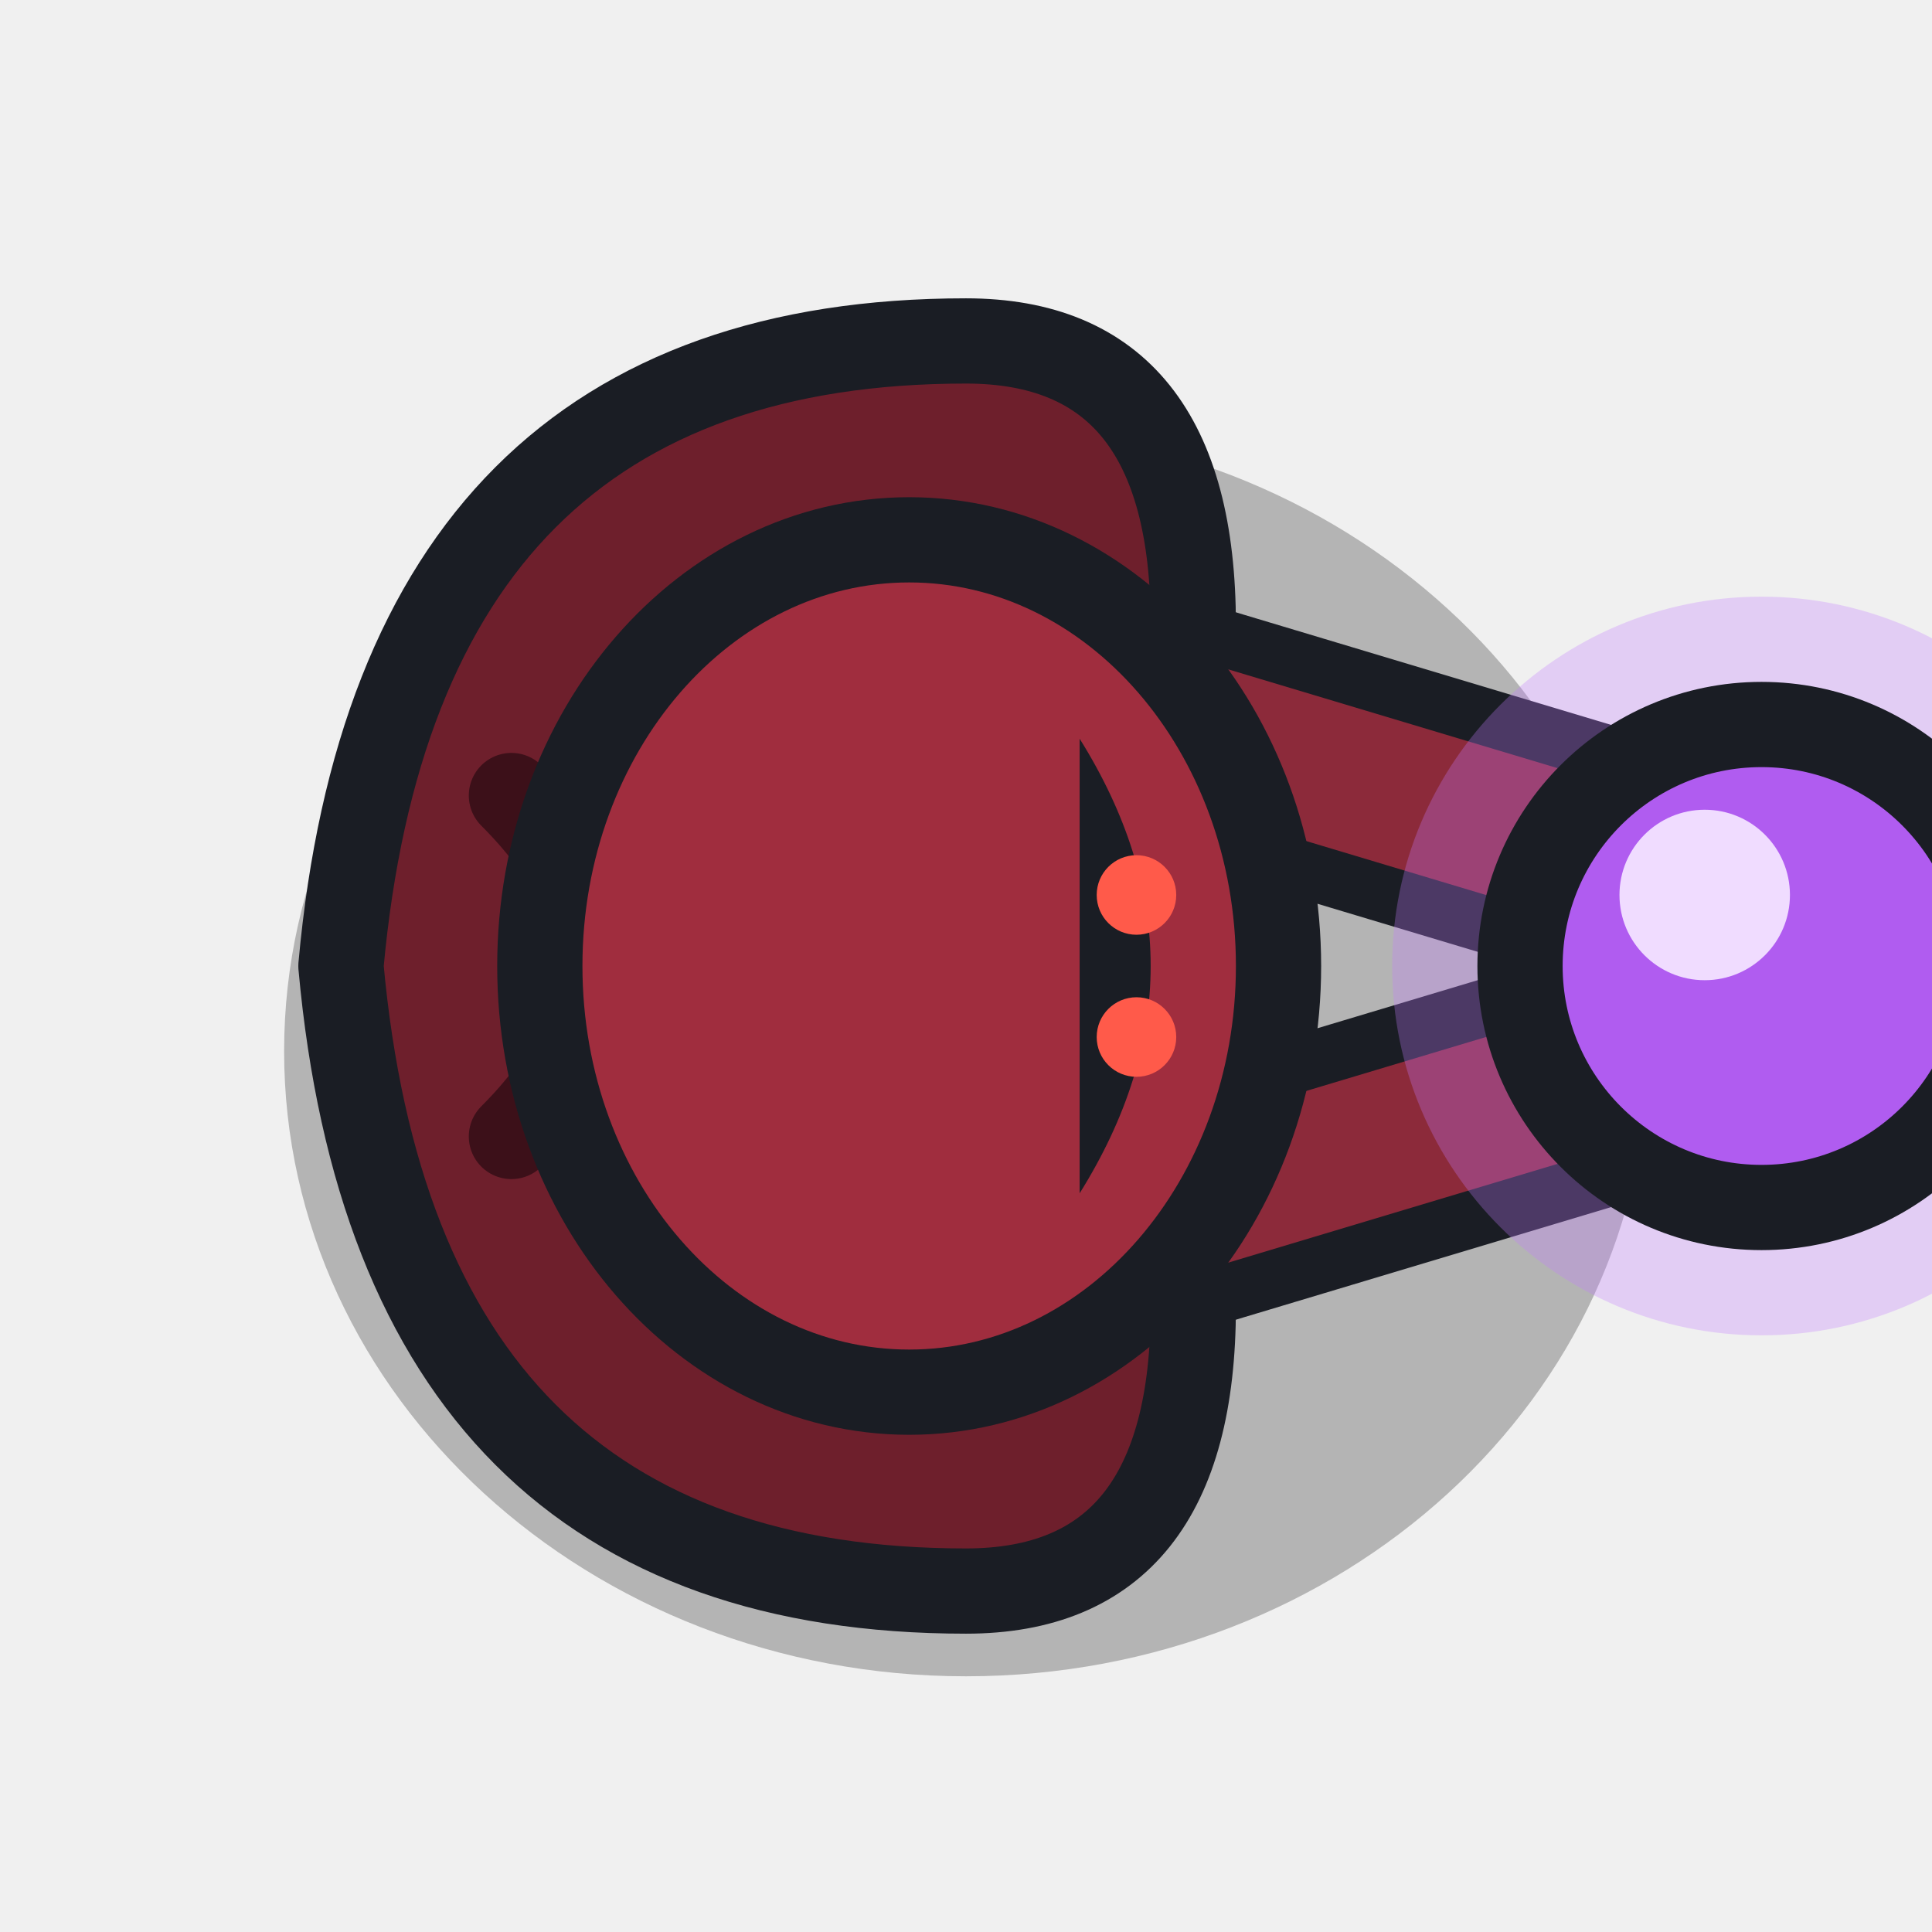
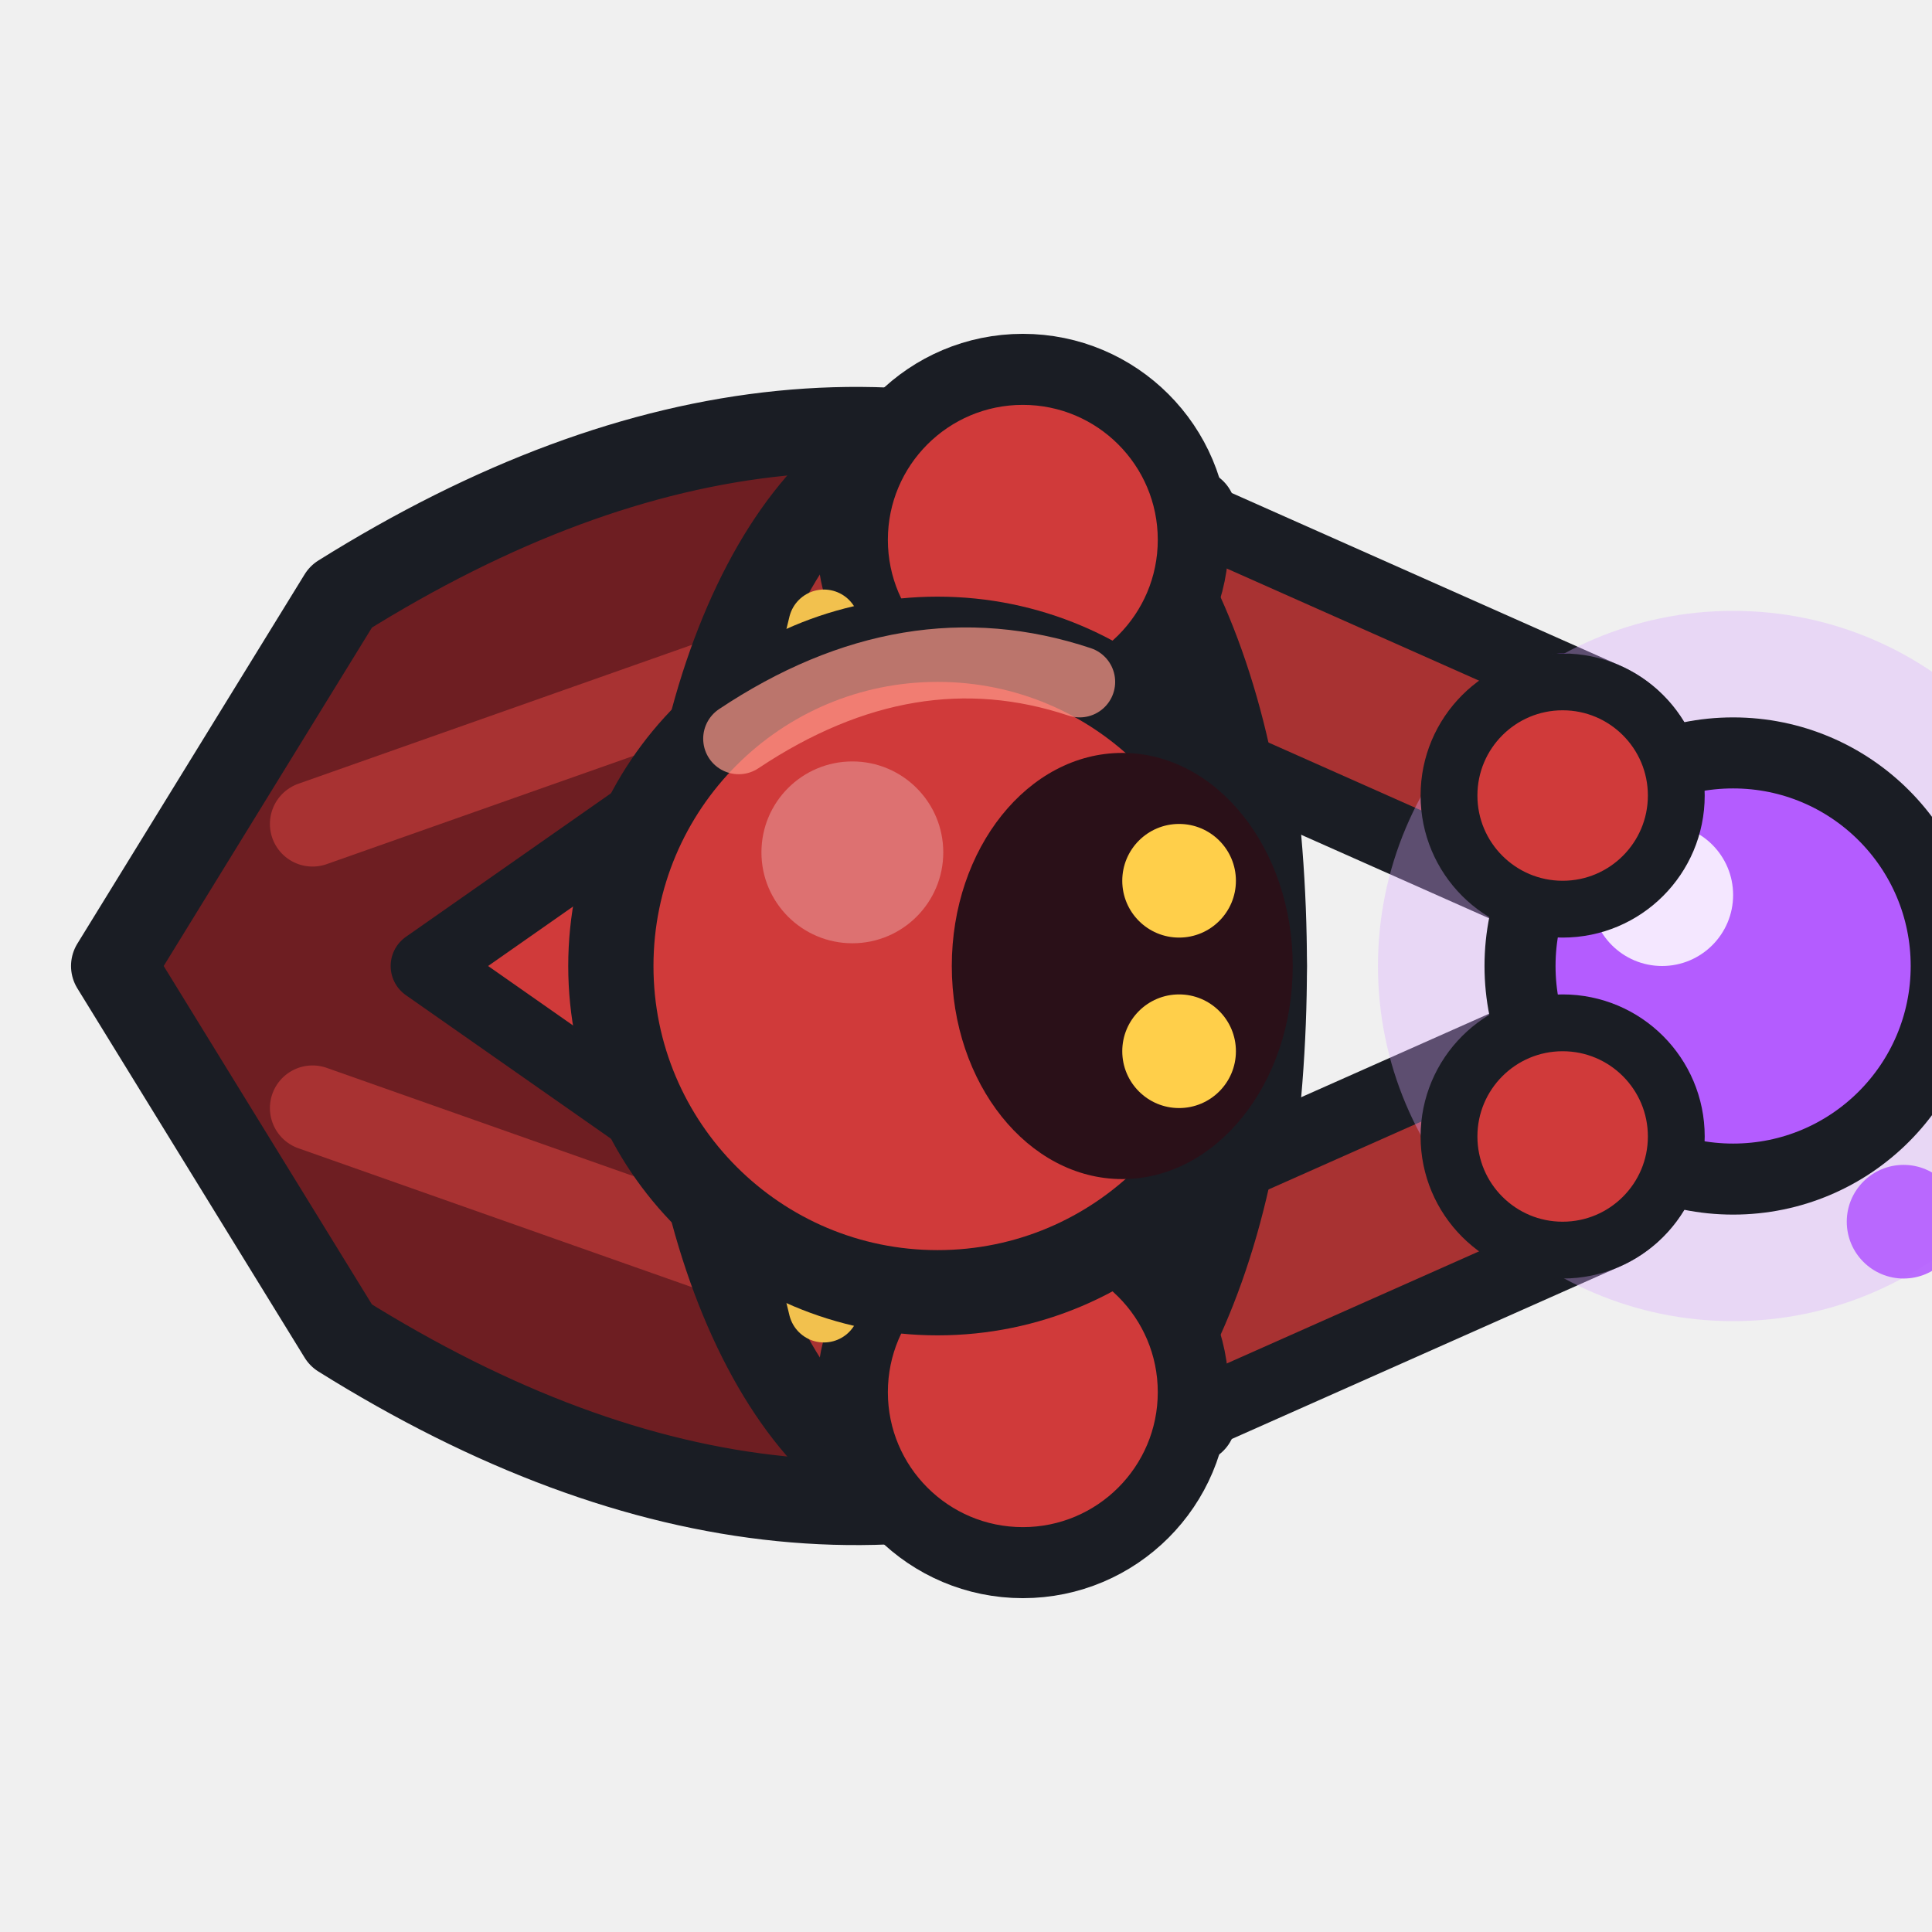
<svg xmlns="http://www.w3.org/2000/svg" width="68" height="68" viewBox="0 0 68 68">
  <g transform="translate(34 34)">
-     <ellipse cx="0" cy="3" rx="24" ry="22" fill="#000000" opacity="0.25" />
-     <path d="M -22 0 Q -20 -22 0 -22 Q 8 -22 8 -12 L 8 12 Q 8 22 0 22 Q -20 22 -22 0 Z" fill="#6e1f2c" stroke="#1a1d24" stroke-width="3" stroke-linejoin="round" />
-     <path d="M -16 -6 Q -10 0 -16 6" fill="none" stroke="#3c1019" stroke-width="3" stroke-linecap="round" />
-     <path d="M 2 -10 L 22 -4" stroke="#1a1d24" stroke-width="9" stroke-linecap="round" />
-     <path d="M 2 -10 L 22 -4" stroke="#8c2a3a" stroke-width="5" stroke-linecap="round" />
-     <path d="M 2 10 L 22 4" stroke="#1a1d24" stroke-width="9" stroke-linecap="round" />
-     <path d="M 2 10 L 22 4" stroke="#8c2a3a" stroke-width="5" stroke-linecap="round" />
-     <circle cx="28" cy="0" r="13" fill="#c47cff" opacity="0.3" />
-     <circle cx="28" cy="0" r="8.5" fill="#b05cf0" stroke="#1a1d24" stroke-width="3" />
-     <circle cx="26" cy="-2.5" r="3" fill="#f0dcff" />
-     <ellipse cx="-2" cy="0" rx="13" ry="15" fill="#a02d3e" stroke="#1a1d24" stroke-width="3" />
-     <path d="M 4 -8 Q 9 0 4 8" fill="#1a1d24" />
-     <circle cx="6" cy="-2.5" r="1.4" fill="#ff5a4a" />
-     <circle cx="6" cy="2.5" r="1.4" fill="#ff5a4a" />
+     <path d="M 8 -16 Q -6 -23 -22 -13 L -30 0 L -22 13 Q -6 23 8 16 Q 13 0 8 -16 Z" fill="#6e1e22" stroke="#1a1d24" stroke-width="3" stroke-linejoin="round" stroke-linecap="round" />
+     <path d="M -6 -11 L -23 -5 M -6 11 L -23 5" fill="none" stroke="#a83232" stroke-width="3" stroke-linecap="round" />
+     <path d="M 3 -14 L 21 -6" stroke="#1a1d24" stroke-width="10" stroke-linecap="round" />
+     <path d="M 3 -14 L 21 -6" stroke="#a83232" stroke-width="5" stroke-linecap="round" />
+     <path d="M 3 14 L 21 6" stroke="#1a1d24" stroke-width="10" stroke-linecap="round" />
+     <path d="M 3 14 L 21 6" stroke="#a83232" stroke-width="5" stroke-linecap="round" />
+     <ellipse cx="0" cy="0" rx="10" ry="19" fill="#a83232" stroke="#1a1d24" stroke-width="3" stroke-linejoin="round" stroke-linecap="round" />
+     <circle cx="2" cy="-15" r="6" fill="#d03a3a" stroke="#1a1d24" stroke-width="2.5" stroke-linejoin="round" stroke-linecap="round" />
+     <circle cx="2" cy="15" r="6" fill="#d03a3a" stroke="#1a1d24" stroke-width="2.5" stroke-linejoin="round" stroke-linecap="round" />
+     <path d="M -5 -12 Q -8 0 -5 12" fill="none" stroke="#f2c14e" stroke-width="2.5" stroke-linecap="round" />
+     <circle cx="27" cy="0" r="12.5" fill="#d9a8ff" opacity="0.35" />
+     <circle cx="27" cy="0" r="7.5" fill="#b45cff" stroke="#1a1d24" stroke-width="2.5" stroke-linejoin="round" stroke-linecap="round" />
+     <circle cx="24.5" cy="-2.5" r="2.5" fill="#ffffff" opacity="0.85" />
+     <circle cx="21" cy="-9" r="2" fill="#b45cff" opacity="0.9" />
+     <circle cx="33" cy="9" r="2" fill="#b45cff" opacity="0.9" />
+     <circle cx="21" cy="-6" r="4" fill="#d03a3a" stroke="#1a1d24" stroke-width="2" stroke-linejoin="round" stroke-linecap="round" />
+     <circle cx="21" cy="6" r="4" fill="#d03a3a" stroke="#1a1d24" stroke-width="2" stroke-linejoin="round" stroke-linecap="round" />
+     <path d="M -9 -7 L -19 0 L -9 7 Z" fill="#d03a3a" stroke="#1a1d24" stroke-width="2.5" stroke-linejoin="round" stroke-linecap="round" />
+     <circle cx="-1" cy="0" r="11.5" fill="#d03a3a" stroke="#1a1d24" stroke-width="3" stroke-linejoin="round" stroke-linecap="round" />
+     <ellipse cx="5.5" cy="0" rx="6" ry="7.5" fill="#2a1018" />
+     <circle cx="7.5" cy="-3" r="2" fill="#ffcf4a" />
+     <circle cx="7.5" cy="3" r="2" fill="#ffcf4a" />
+     <path d="M -8 -8 Q -2 -12 4 -10" fill="none" stroke="#ff9a8a" stroke-width="2.5" stroke-linecap="round" opacity="0.7" />
+     <circle cx="-4" cy="-4" r="3.2" fill="#ffffff" opacity="0.28" />
  </g>
</svg>
